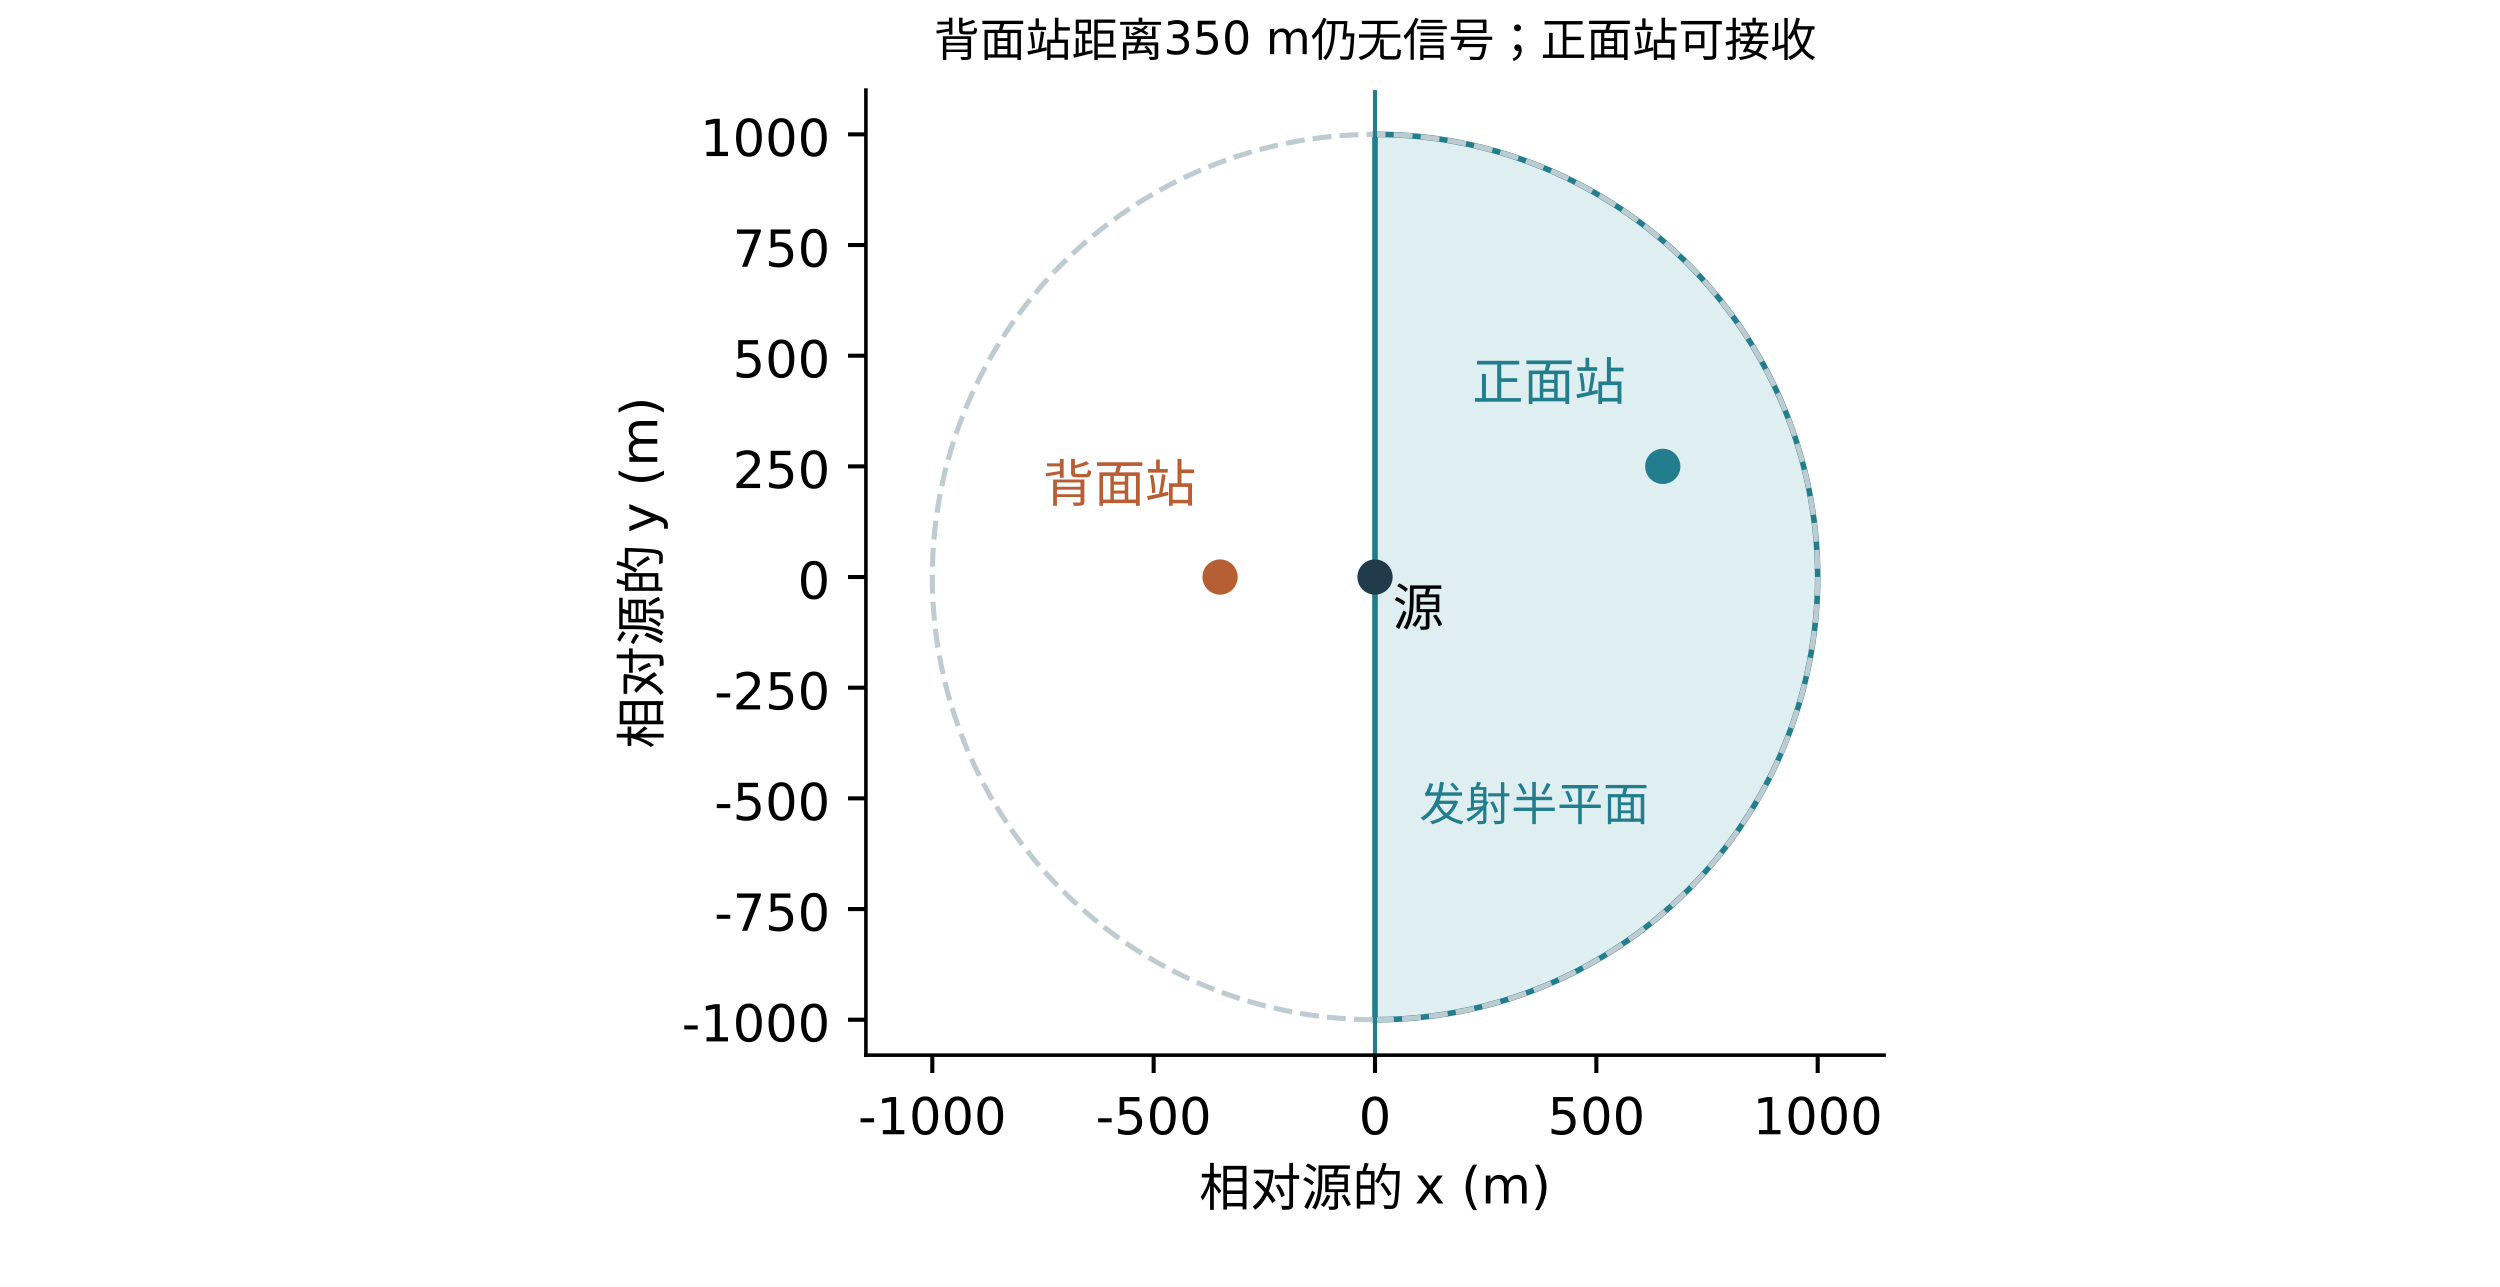
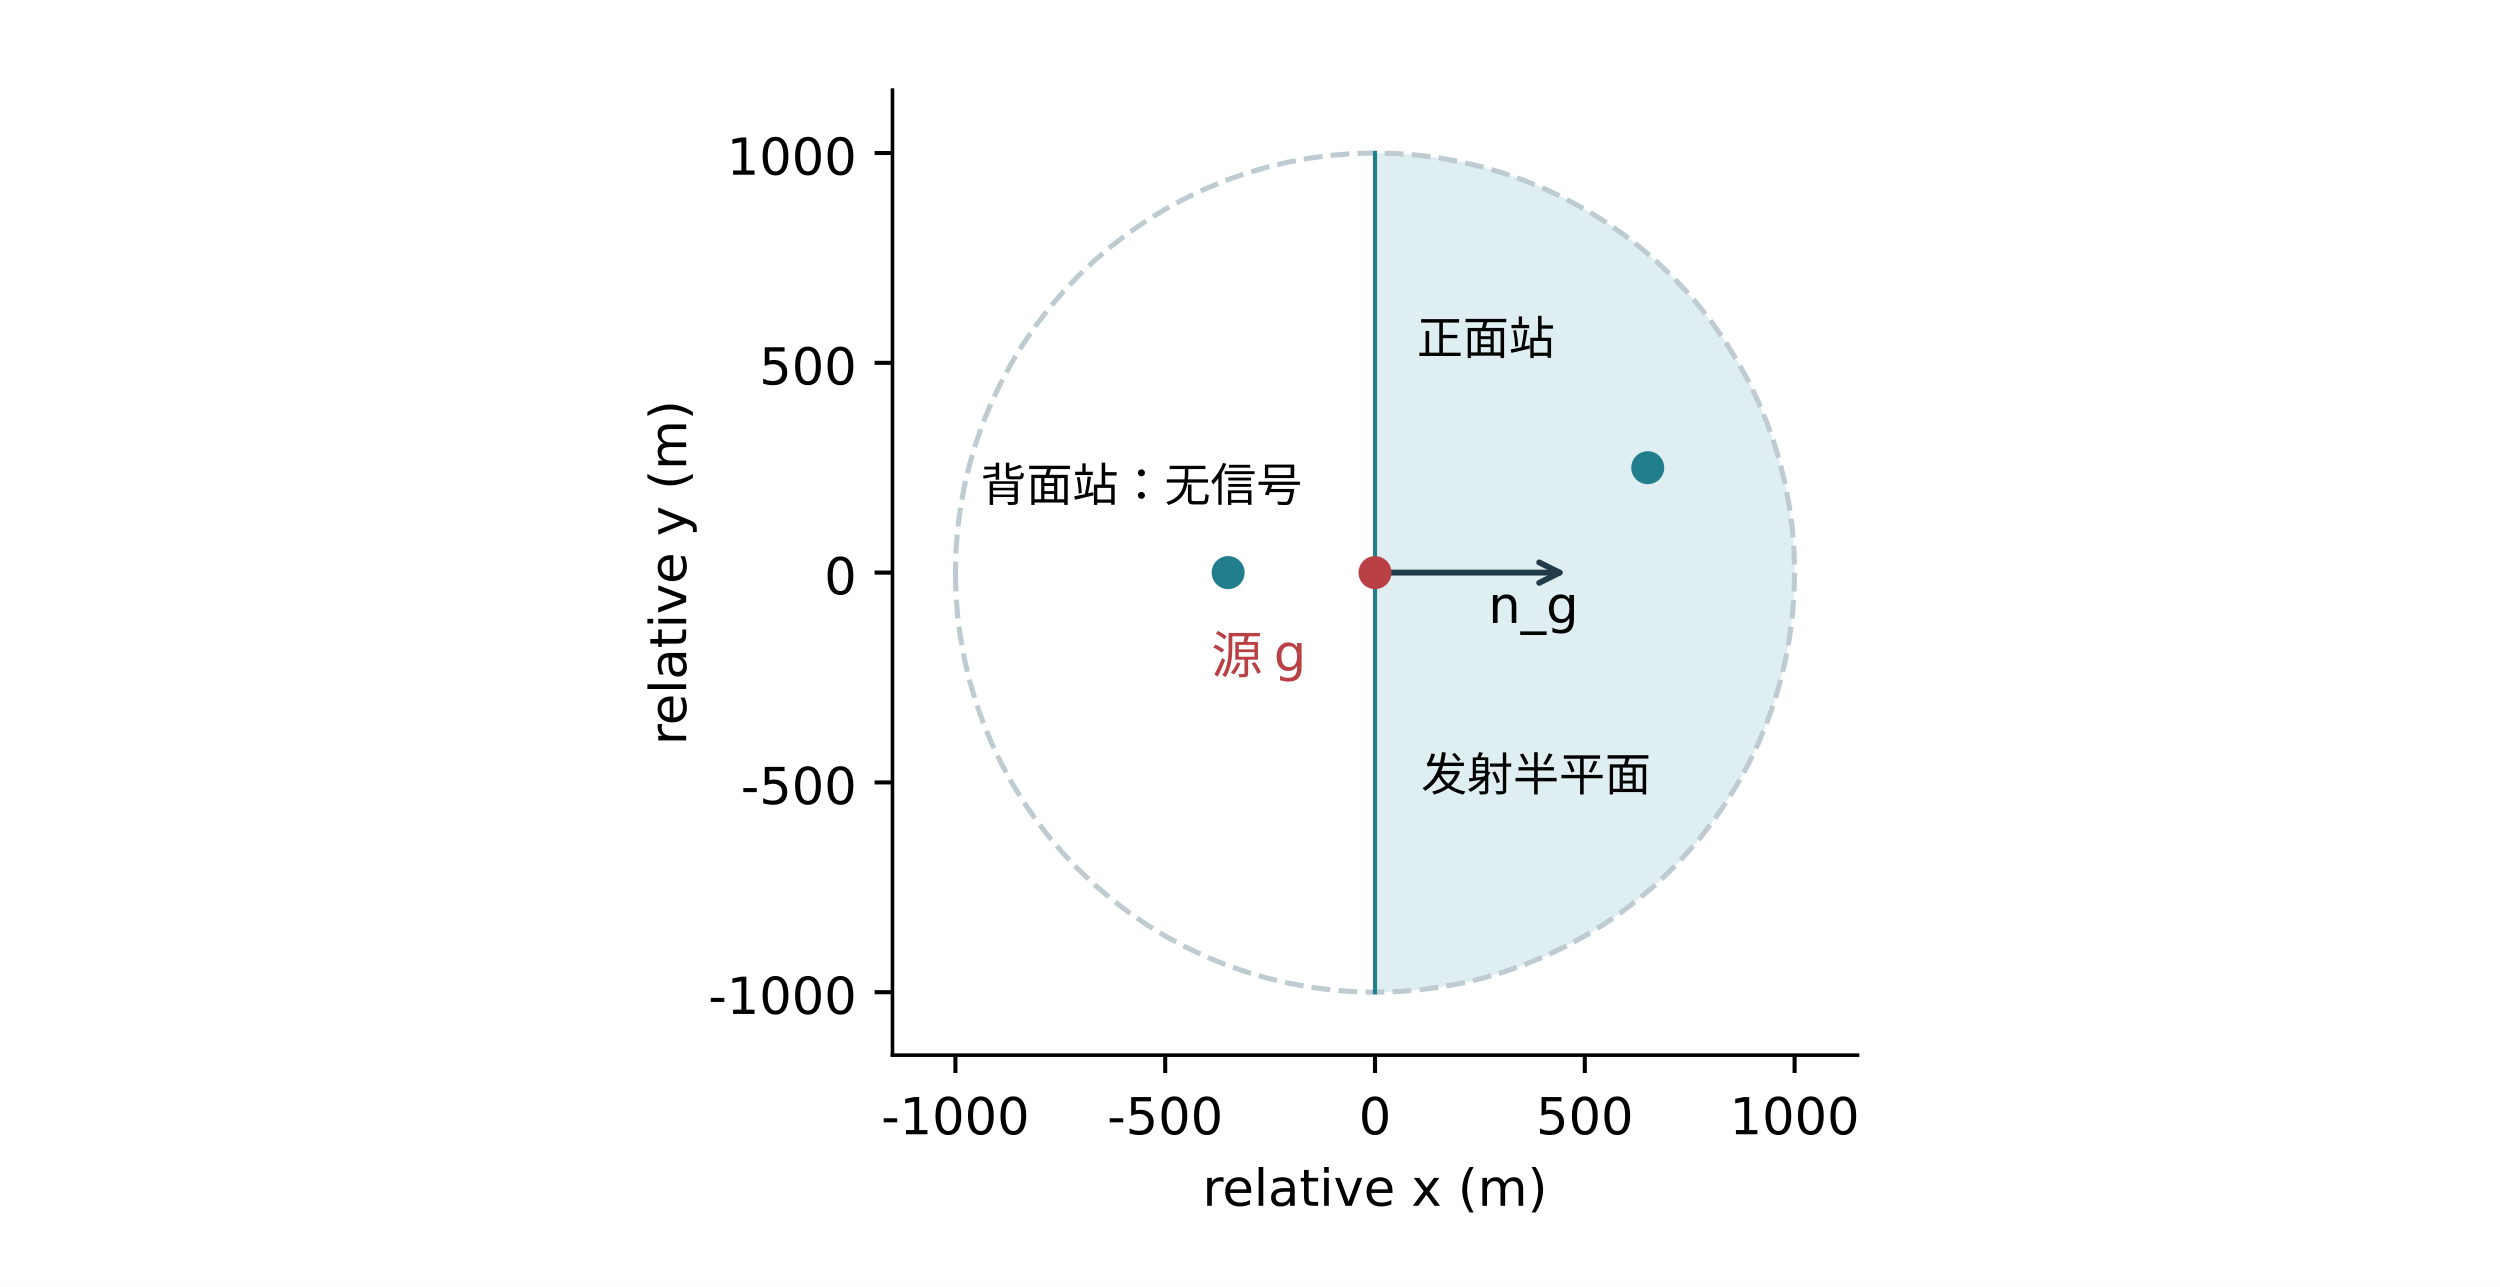
<svg xmlns="http://www.w3.org/2000/svg" xmlns:xlink="http://www.w3.org/1999/xlink" width="489.6pt" height="252pt" viewBox="0 0 489.6 252" version="1.1">
  <defs>
    <style type="text/css">*{stroke-linejoin: round; stroke-linecap: butt}</style>
  </defs>
  <g id="figure_1">
    <g id="patch_1">
      <path d="M 0 252  L 489.6 252  L 489.6 0  L 0 0  z " style="fill: #ffffff" />
    </g>
    <g id="axes_1">
      <g id="patch_2">
-         <path d="M 169.578 206.64  L 368.982 206.64  L 368.982 17.64  L 169.578 17.64  z " style="fill: #ffffff" />
+         <path d="M 174.78 206.64  L 363.78 206.64  L 363.78 17.64  L 174.78 17.64  z " style="fill: #ffffff" />
      </g>
      <g id="patch_3">
-         <path d="M 269.28 199.704  C 292.265 199.704 314.332 190.564 330.584 174.311  C 346.837 158.059 355.977 135.992 355.977 113.007  C 355.977 90.022 346.837 67.955 330.584 51.703  C 314.332 35.45 292.265 26.31 269.28 26.31  L 269.28 113.007  z " clip-path="url(#p6b741c3553)" style="fill: #dfeef0; stroke: #227d8d; stroke-width: 1.1; stroke-linejoin: miter" />
-       </g>
-       <g id="patch_4">
-         <path d="M 269.28 199.704  C 292.272 199.704 314.326 190.569 330.584 174.311  C 346.842 158.053 355.977 135.999 355.977 113.007  C 355.977 90.015 346.842 67.961 330.584 51.703  C 314.326 35.445 292.272 26.31 269.28 26.31  C 246.288 26.31 224.234 35.445 207.976 51.703  C 191.718 67.961 182.583 90.015 182.583 113.007  C 182.583 135.999 191.718 158.053 207.976 174.311  C 224.234 190.569 246.288 199.704 269.28 199.704  L 269.28 199.704  z " clip-path="url(#p6b741c3553)" style="fill: none; stroke-dasharray: 3.7,1.6; stroke-dashoffset: 0; stroke: #becbd0; stroke-linejoin: miter" />
+         <path d="M 269.28 194.314  C 291.066 194.314 311.981 185.65 327.386 170.246  C 342.79 154.841 351.454 133.926 351.454 112.14  C 351.454 90.354 342.79 69.439 327.386 54.034  C 311.981 38.63 291.066 29.966 269.28 29.966  L 269.28 112.14  z " clip-path="url(#p8198f042fe)" style="fill: #dfeef0" />
      </g>
      <g id="matplotlib.axis_1">
        <g id="xtick_1">
          <g id="line2d_1">
            <defs>
-               <path id="m8e9a5af57f" d="M 0 0  L 0 3.5  " style="stroke: #000000; stroke-width: 0.8" />
+               <path id="m4197cc4a99" d="M 0 0  L 0 3.5  " style="stroke: #000000; stroke-width: 0.8" />
            </defs>
            <g>
-               <use xlink:href="#m8e9a5af57f" x="182.583" y="206.64" style="stroke: #000000; stroke-width: 0.8" />
+               <use xlink:href="#m4197cc4a99" x="187.106" y="206.64" style="stroke: #000000; stroke-width: 0.8" />
            </g>
          </g>
          <g id="text_1">
-             <text style="font-size: 10px; font-family: 'Alibaba PuHuiTi', 'DejaVu Sans', sans-serif; text-anchor: middle" x="182.583" y="222.14" transform="rotate(-0 182.5828 222.14)">-1000</text>
+             <text style="font-size: 10px; font-family: 'Alibaba PuHuiTi', 'DejaVu Sans', sans-serif; text-anchor: middle" x="187.106" y="222.14" transform="rotate(-0 187.1061 222.14)">-1000</text>
          </g>
        </g>
        <g id="xtick_2">
          <g id="line2d_2">
            <g>
-               <use xlink:href="#m8e9a5af57f" x="225.931" y="206.64" style="stroke: #000000; stroke-width: 0.8" />
+               <use xlink:href="#m4197cc4a99" x="228.193" y="206.64" style="stroke: #000000; stroke-width: 0.8" />
            </g>
          </g>
          <g id="text_2">
-             <text style="font-size: 10px; font-family: 'Alibaba PuHuiTi', 'DejaVu Sans', sans-serif; text-anchor: middle" x="225.931" y="222.14" transform="rotate(-0 225.9314 222.14)">-500</text>
+             <text style="font-size: 10px; font-family: 'Alibaba PuHuiTi', 'DejaVu Sans', sans-serif; text-anchor: middle" x="228.193" y="222.14" transform="rotate(-0 228.193 222.14)">-500</text>
          </g>
        </g>
        <g id="xtick_3">
          <g id="line2d_3">
            <g>
-               <use xlink:href="#m8e9a5af57f" x="269.28" y="206.64" style="stroke: #000000; stroke-width: 0.8" />
+               <use xlink:href="#m4197cc4a99" x="269.28" y="206.64" style="stroke: #000000; stroke-width: 0.8" />
            </g>
          </g>
          <g id="text_3">
            <text style="font-size: 10px; font-family: 'Alibaba PuHuiTi', 'DejaVu Sans', sans-serif; text-anchor: middle" x="269.28" y="222.14" transform="rotate(-0 269.28 222.14)">0</text>
          </g>
        </g>
        <g id="xtick_4">
          <g id="line2d_4">
            <g>
-               <use xlink:href="#m8e9a5af57f" x="312.629" y="206.64" style="stroke: #000000; stroke-width: 0.8" />
+               <use xlink:href="#m4197cc4a99" x="310.367" y="206.64" style="stroke: #000000; stroke-width: 0.8" />
            </g>
          </g>
          <g id="text_4">
-             <text style="font-size: 10px; font-family: 'Alibaba PuHuiTi', 'DejaVu Sans', sans-serif; text-anchor: middle" x="312.629" y="222.14" transform="rotate(-0 312.6286 222.14)">500</text>
+             <text style="font-size: 10px; font-family: 'Alibaba PuHuiTi', 'DejaVu Sans', sans-serif; text-anchor: middle" x="310.367" y="222.14" transform="rotate(-0 310.367 222.14)">500</text>
          </g>
        </g>
        <g id="xtick_5">
          <g id="line2d_5">
            <g>
-               <use xlink:href="#m8e9a5af57f" x="355.977" y="206.64" style="stroke: #000000; stroke-width: 0.8" />
+               <use xlink:href="#m4197cc4a99" x="351.454" y="206.64" style="stroke: #000000; stroke-width: 0.8" />
            </g>
          </g>
          <g id="text_5">
-             <text style="font-size: 10px; font-family: 'Alibaba PuHuiTi', 'DejaVu Sans', sans-serif; text-anchor: middle" x="355.977" y="222.14" transform="rotate(-0 355.9772 222.14)">1000</text>
+             <text style="font-size: 10px; font-family: 'Alibaba PuHuiTi', 'DejaVu Sans', sans-serif; text-anchor: middle" x="351.454" y="222.14" transform="rotate(-0 351.4539 222.14)">1000</text>
          </g>
        </g>
        <g id="text_6">
-           <text style="font-size: 10px; font-family: 'Alibaba PuHuiTi', 'DejaVu Sans', sans-serif; text-anchor: middle" x="269.28" y="236.14" transform="rotate(-0 269.28 236.14)">相对源的 x (m)</text>
+           <text style="font-size: 10px; font-family: 'Alibaba PuHuiTi', 'DejaVu Sans', sans-serif; text-anchor: middle" x="269.28" y="236.14" transform="rotate(-0 269.28 236.14)">relative x (m)</text>
        </g>
      </g>
      <g id="matplotlib.axis_2">
        <g id="ytick_1">
          <g id="line2d_6">
            <defs>
-               <path id="m679af990e0" d="M 0 0  L -3.5 0  " style="stroke: #000000; stroke-width: 0.8" />
+               <path id="m36958ab287" d="M 0 0  L -3.5 0  " style="stroke: #000000; stroke-width: 0.8" />
            </defs>
            <g>
-               <use xlink:href="#m679af990e0" x="169.578" y="199.704" style="stroke: #000000; stroke-width: 0.8" />
+               <use xlink:href="#m36958ab287" x="174.78" y="194.314" style="stroke: #000000; stroke-width: 0.8" />
            </g>
          </g>
          <g id="text_7">
-             <text style="font-size: 10px; font-family: 'Alibaba PuHuiTi', 'DejaVu Sans', sans-serif; text-anchor: end" x="162.578" y="203.954" transform="rotate(-0 162.5782 203.9542)">-1000</text>
+             <text style="font-size: 10px; font-family: 'Alibaba PuHuiTi', 'DejaVu Sans', sans-serif; text-anchor: end" x="167.78" y="198.564" transform="rotate(-0 167.78 198.5639)">-1000</text>
          </g>
        </g>
        <g id="ytick_2">
          <g id="line2d_7">
            <g>
-               <use xlink:href="#m679af990e0" x="169.578" y="178.03" style="stroke: #000000; stroke-width: 0.8" />
+               <use xlink:href="#m36958ab287" x="174.78" y="153.227" style="stroke: #000000; stroke-width: 0.8" />
            </g>
          </g>
          <g id="text_8">
-             <text style="font-size: 10px; font-family: 'Alibaba PuHuiTi', 'DejaVu Sans', sans-serif; text-anchor: end" x="162.578" y="182.28" transform="rotate(-0 162.5782 182.2799)">-750</text>
+             <text style="font-size: 10px; font-family: 'Alibaba PuHuiTi', 'DejaVu Sans', sans-serif; text-anchor: end" x="167.78" y="157.477" transform="rotate(-0 167.78 157.477)">-500</text>
          </g>
        </g>
        <g id="ytick_3">
          <g id="line2d_8">
            <g>
-               <use xlink:href="#m679af990e0" x="169.578" y="156.356" style="stroke: #000000; stroke-width: 0.8" />
+               <use xlink:href="#m36958ab287" x="174.78" y="112.14" style="stroke: #000000; stroke-width: 0.8" />
            </g>
          </g>
          <g id="text_9">
-             <text style="font-size: 10px; font-family: 'Alibaba PuHuiTi', 'DejaVu Sans', sans-serif; text-anchor: end" x="162.578" y="160.606" transform="rotate(-0 162.5782 160.6056)">-500</text>
+             <text style="font-size: 10px; font-family: 'Alibaba PuHuiTi', 'DejaVu Sans', sans-serif; text-anchor: end" x="167.78" y="116.39" transform="rotate(-0 167.78 116.39)">0</text>
          </g>
        </g>
        <g id="ytick_4">
          <g id="line2d_9">
            <g>
-               <use xlink:href="#m679af990e0" x="169.578" y="134.681" style="stroke: #000000; stroke-width: 0.8" />
+               <use xlink:href="#m36958ab287" x="174.78" y="71.053" style="stroke: #000000; stroke-width: 0.8" />
            </g>
          </g>
          <g id="text_10">
-             <text style="font-size: 10px; font-family: 'Alibaba PuHuiTi', 'DejaVu Sans', sans-serif; text-anchor: end" x="162.578" y="138.931" transform="rotate(-0 162.5782 138.9313)">-250</text>
+             <text style="font-size: 10px; font-family: 'Alibaba PuHuiTi', 'DejaVu Sans', sans-serif; text-anchor: end" x="167.78" y="75.303" transform="rotate(-0 167.78 75.30304)">500</text>
          </g>
        </g>
        <g id="ytick_5">
          <g id="line2d_10">
            <g>
-               <use xlink:href="#m679af990e0" x="169.578" y="113.007" style="stroke: #000000; stroke-width: 0.8" />
+               <use xlink:href="#m36958ab287" x="174.78" y="29.966" style="stroke: #000000; stroke-width: 0.8" />
            </g>
          </g>
          <g id="text_11">
-             <text style="font-size: 10px; font-family: 'Alibaba PuHuiTi', 'DejaVu Sans', sans-serif; text-anchor: end" x="162.578" y="117.257" transform="rotate(-0 162.5782 117.257)">0</text>
+             <text style="font-size: 10px; font-family: 'Alibaba PuHuiTi', 'DejaVu Sans', sans-serif; text-anchor: end" x="167.78" y="34.216" transform="rotate(-0 167.78 34.21609)">1000</text>
          </g>
        </g>
-         <g id="ytick_6">
-           <g id="line2d_11">
-             <g>
-               <use xlink:href="#m679af990e0" x="169.578" y="91.333" style="stroke: #000000; stroke-width: 0.8" />
-             </g>
-           </g>
-           <g id="text_12">
-             <text style="font-size: 10px; font-family: 'Alibaba PuHuiTi', 'DejaVu Sans', sans-serif; text-anchor: end" x="162.578" y="95.583" transform="rotate(-0 162.5782 95.58266)">250</text>
-           </g>
-         </g>
-         <g id="ytick_7">
-           <g id="line2d_12">
-             <g>
-               <use xlink:href="#m679af990e0" x="169.578" y="69.658" style="stroke: #000000; stroke-width: 0.8" />
-             </g>
-           </g>
-           <g id="text_13">
-             <text style="font-size: 10px; font-family: 'Alibaba PuHuiTi', 'DejaVu Sans', sans-serif; text-anchor: end" x="162.578" y="73.908" transform="rotate(-0 162.5782 73.90835)">500</text>
-           </g>
-         </g>
-         <g id="ytick_8">
-           <g id="line2d_13">
-             <g>
-               <use xlink:href="#m679af990e0" x="169.578" y="47.984" style="stroke: #000000; stroke-width: 0.8" />
-             </g>
-           </g>
-           <g id="text_14">
-             <text style="font-size: 10px; font-family: 'Alibaba PuHuiTi', 'DejaVu Sans', sans-serif; text-anchor: end" x="162.578" y="52.234" transform="rotate(-0 162.5782 52.23404)">750</text>
-           </g>
-         </g>
-         <g id="ytick_9">
-           <g id="line2d_14">
-             <g>
-               <use xlink:href="#m679af990e0" x="169.578" y="26.31" style="stroke: #000000; stroke-width: 0.8" />
-             </g>
-           </g>
-           <g id="text_15">
-             <text style="font-size: 10px; font-family: 'Alibaba PuHuiTi', 'DejaVu Sans', sans-serif; text-anchor: end" x="162.578" y="30.56" transform="rotate(-0 162.5782 30.55973)">1000</text>
-           </g>
-         </g>
-         <g id="text_16">
-           <text style="font-size: 10px; font-family: 'Alibaba PuHuiTi', 'DejaVu Sans', sans-serif; text-anchor: middle" x="129.178" y="112.14" transform="rotate(-90 129.1782 112.14)">相对源的 y (m)</text>
+         <g id="text_12">
+           <text style="font-size: 10px; font-family: 'Alibaba PuHuiTi', 'DejaVu Sans', sans-serif; text-anchor: middle" x="134.38" y="112.14" transform="rotate(-90 134.38 112.14)">relative y (m)</text>
        </g>
      </g>
-       <g id="line2d_15">
-         <path d="M 269.28 206.64  L 269.28 17.64  " clip-path="url(#p6b741c3553)" style="fill: none; stroke: #227d8d; stroke-width: 0.8; stroke-linecap: square" />
+       <g id="line2d_11">
+         <path d="M 187.106 112.14  L 187.219 116.441  L 187.556 120.73  L 188.118 124.995  L 188.902 129.225  L 189.906 133.408  L 191.128 137.533  L 192.564 141.588  L 194.21 145.563  L 196.063 149.446  L 198.115 153.227  L 200.363 156.895  L 202.8 160.441  L 205.419 163.854  L 208.213 167.125  L 211.174 170.246  L 214.295 173.207  L 217.566 176.001  L 220.979 178.62  L 224.525 181.057  L 228.193 183.305  L 231.974 185.357  L 235.857 187.21  L 239.832 188.856  L 243.887 190.292  L 248.012 191.514  L 252.195 192.518  L 256.425 193.302  L 260.69 193.864  L 264.979 194.201  L 269.28 194.314  L 273.581 194.201  L 277.87 193.864  L 282.135 193.302  L 286.365 192.518  L 290.548 191.514  L 294.673 190.292  L 298.728 188.856  L 302.703 187.21  L 306.586 185.357  L 310.367 183.305  L 314.035 181.057  L 317.581 178.62  L 320.994 176.001  L 324.265 173.207  L 327.386 170.246  L 330.347 167.125  L 333.141 163.854  L 335.76 160.441  L 338.197 156.895  L 340.445 153.227  L 342.497 149.446  L 344.35 145.563  L 345.996 141.588  L 347.432 137.533  L 348.654 133.408  L 349.658 129.225  L 350.442 124.995  L 351.004 120.73  L 351.341 116.441  L 351.454 112.14  L 351.341 107.839  L 351.004 103.55  L 350.442 99.285  L 349.658 95.055  L 348.654 90.872  L 347.432 86.747  L 345.996 82.692  L 344.35 78.717  L 342.497 74.834  L 340.445 71.053  L 338.197 67.385  L 335.76 63.839  L 333.141 60.426  L 330.347 57.155  L 327.386 54.034  L 324.265 51.073  L 320.994 48.279  L 317.581 45.66  L 314.035 43.223  L 310.367 40.975  L 306.586 38.923  L 302.703 37.07  L 298.728 35.424  L 294.673 33.988  L 290.548 32.766  L 286.365 31.762  L 282.135 30.978  L 277.87 30.416  L 273.581 30.079  L 269.28 29.966  L 264.979 30.079  L 260.69 30.416  L 256.425 30.978  L 252.195 31.762  L 248.012 32.766  L 243.887 33.988  L 239.832 35.424  L 235.857 37.07  L 231.974 38.923  L 228.193 40.975  L 224.525 43.223  L 220.979 45.66  L 217.566 48.279  L 214.295 51.073  L 211.174 54.034  L 208.213 57.155  L 205.419 60.426  L 202.8 63.839  L 200.363 67.385  L 198.115 71.053  L 196.063 74.834  L 194.21 78.717  L 192.564 82.692  L 191.128 86.747  L 189.906 90.872  L 188.902 95.055  L 188.118 99.285  L 187.556 103.55  L 187.219 107.839  L 187.106 112.14  L 187.106 112.14  " clip-path="url(#p8198f042fe)" style="fill: none; stroke-dasharray: 3.7,1.6; stroke-dashoffset: 0; stroke: #becbd0" />
+       </g>
+       <g id="line2d_12">
+         <path d="M 269.28 194.314  L 269.28 29.966  " clip-path="url(#p8198f042fe)" style="fill: none; stroke: #227d8d; stroke-width: 0.8; stroke-linecap: square" />
+       </g>
+       <g id="patch_4">
+         <path d="M 174.78 206.64  L 174.78 17.64  " style="fill: none; stroke: #000000; stroke-width: 0.7; stroke-linejoin: miter; stroke-linecap: square" />
      </g>
      <g id="patch_5">
-         <path d="M 169.578 206.64  L 169.578 17.64  " style="fill: none; stroke: #000000; stroke-width: 0.7; stroke-linejoin: miter; stroke-linecap: square" />
+         <path d="M 174.78 206.64  L 363.78 206.64  " style="fill: none; stroke: #000000; stroke-width: 0.7; stroke-linejoin: miter; stroke-linecap: square" />
      </g>
      <g id="patch_6">
-         <path d="M 169.578 206.64  L 368.982 206.64  " style="fill: none; stroke: #000000; stroke-width: 0.7; stroke-linejoin: miter; stroke-linecap: square" />
+         <path d="M 271.278 112.14  Q 289.002 112.14 305.44 112.14  " style="fill: none; stroke: #213b4a; stroke-width: 1.15; stroke-linecap: round" />
+         <path d="M 301.44 110.14  L 305.44 112.14  L 301.44 114.14  " style="fill: none; stroke: #213b4a; stroke-width: 1.15; stroke-linecap: round" />
+       </g>
+       <g id="text_13">
+         <text style="font-size: 10px; font-family: 'Alibaba PuHuiTi', 'DejaVu Sans', sans-serif; text-anchor: start" x="291.467" y="122.001" transform="rotate(-0 291.467 122.0009)">n_g</text>
+       </g>
+       <g id="text_14">
+         <text style="font-size: 9px; font-family: 'Alibaba PuHuiTi', 'DejaVu Sans', sans-serif; text-anchor: start" x="192.037" y="98.17" transform="rotate(-0 192.0365 98.17043)">背面站：无信号</text>
+       </g>
+       <g id="text_15">
+         <text style="font-size: 9px; font-family: 'Alibaba PuHuiTi', 'DejaVu Sans', sans-serif; text-anchor: start" x="277.497" y="69.41" transform="rotate(-0 277.4974 69.40957)">正面站</text>
+       </g>
+       <g id="text_16">
+         <text style="font-size: 9px; font-family: 'Alibaba PuHuiTi', 'DejaVu Sans', sans-serif; text-anchor: start" x="278.319" y="154.87" transform="rotate(-0 278.3191 154.8704)">发射半平面</text>
      </g>
      <g id="text_17">
-         <text style="font-size: 10px; font-family: 'Alibaba PuHuiTi', 'DejaVu Sans', sans-serif; text-anchor: start; fill: #b65f35" x="204.257" y="98.268" transform="rotate(-0 204.2571 98.26844)">背面站</text>
-       </g>
-       <g id="text_18">
-         <text style="font-size: 9px; font-family: 'Alibaba PuHuiTi', 'DejaVu Sans', sans-serif; text-anchor: middle" x="269.28" y="11.025" transform="rotate(-0 269.28 11.025)">背面站距离350 m仍无信号；正面站可接收</text>
-       </g>
-       <g id="text_19">
-         <text style="font-size: 9px; font-family: 'Alibaba PuHuiTi', 'DejaVu Sans', sans-serif; text-anchor: start; fill: #227d8d" x="277.95" y="160.69" transform="rotate(-0 277.9497 160.6905)">发射半平面</text>
-       </g>
-       <g id="text_20">
-         <text style="font-size: 10px; font-family: 'Alibaba PuHuiTi', 'DejaVu Sans', sans-serif; text-anchor: start; fill: #227d8d" x="288.353" y="78.328" transform="rotate(-0 288.3534 78.32807)">正面站</text>
-       </g>
-       <g id="text_21">
-         <text style="font-size: 10px; font-family: 'Alibaba PuHuiTi', 'DejaVu Sans', sans-serif; text-anchor: start" x="272.748" y="122.544" transform="rotate(-0 272.7479 122.5437)">源</text>
+         <text style="font-size: 10px; font-family: 'Alibaba PuHuiTi', 'DejaVu Sans', sans-serif; text-anchor: start; fill: #b94145" x="237.232" y="131.862" transform="rotate(-0 237.2322 131.8617)">源 g</text>
      </g>
      <g id="PathCollection_1">
        <defs>
-           <path id="C0_0_57c8edad06" d="M 0 2.958  C 0.784 2.958 1.537 2.646 2.092 2.092  C 2.646 1.537 2.958 0.784 2.958 -0  C 2.958 -0.784 2.646 -1.537 2.092 -2.092  C 1.537 -2.646 0.784 -2.958 0 -2.958  C -0.784 -2.958 -1.537 -2.646 -2.092 -2.092  C -2.646 -1.537 -2.958 -0.784 -2.958 0  C -2.958 0.784 -2.646 1.537 -2.092 2.092  C -1.537 2.646 -0.784 2.958 0 2.958  z " />
+           <path id="C0_0_693264cf98" d="M 0 2.739  C 0.726 2.739 1.423 2.45 1.936 1.936  C 2.45 1.423 2.739 0.726 2.739 -0  C 2.739 -0.726 2.45 -1.423 1.936 -1.936  C 1.423 -2.45 0.726 -2.739 0 -2.739  C -0.726 -2.739 -1.423 -2.45 -1.936 -1.936  C -2.45 -1.423 -2.739 -0.726 -2.739 0  C -2.739 0.726 -2.45 1.423 -1.936 1.936  C -1.423 2.45 -0.726 2.739 0 2.739  z " />
        </defs>
-         <g clip-path="url(#p6b741c3553)">
-           <use xlink:href="#C0_0_57c8edad06" x="269.28" y="113.007" style="fill: #213b4a; stroke: #213b4a" />
+         <g clip-path="url(#p8198f042fe)">
+           <use xlink:href="#C0_0_693264cf98" x="269.28" y="112.14" style="fill: #b94145; stroke: #b94145" />
        </g>
-         <g clip-path="url(#p6b741c3553)">
-           <use xlink:href="#C0_0_57c8edad06" x="238.936" y="113.007" style="fill: #b65f35; stroke: #b65f35" />
+         <g clip-path="url(#p8198f042fe)">
+           <use xlink:href="#C0_0_693264cf98" x="240.519" y="112.14" style="fill: #227d8d; stroke: #227d8d" />
        </g>
-         <g clip-path="url(#p6b741c3553)">
-           <use xlink:href="#C0_0_57c8edad06" x="325.633" y="91.333" style="fill: #227d8d; stroke: #227d8d" />
+         <g clip-path="url(#p8198f042fe)">
+           <use xlink:href="#C0_0_693264cf98" x="322.693" y="91.597" style="fill: #227d8d; stroke: #227d8d" />
        </g>
      </g>
    </g>
  </g>
  <defs>
-     <clipPath id="p6b741c3553">
-       <rect x="169.578" y="17.64" width="199.404" height="189" />
+     <clipPath id="p8198f042fe">
+       <rect x="174.78" y="17.64" width="189" height="189" />
    </clipPath>
  </defs>
</svg>
